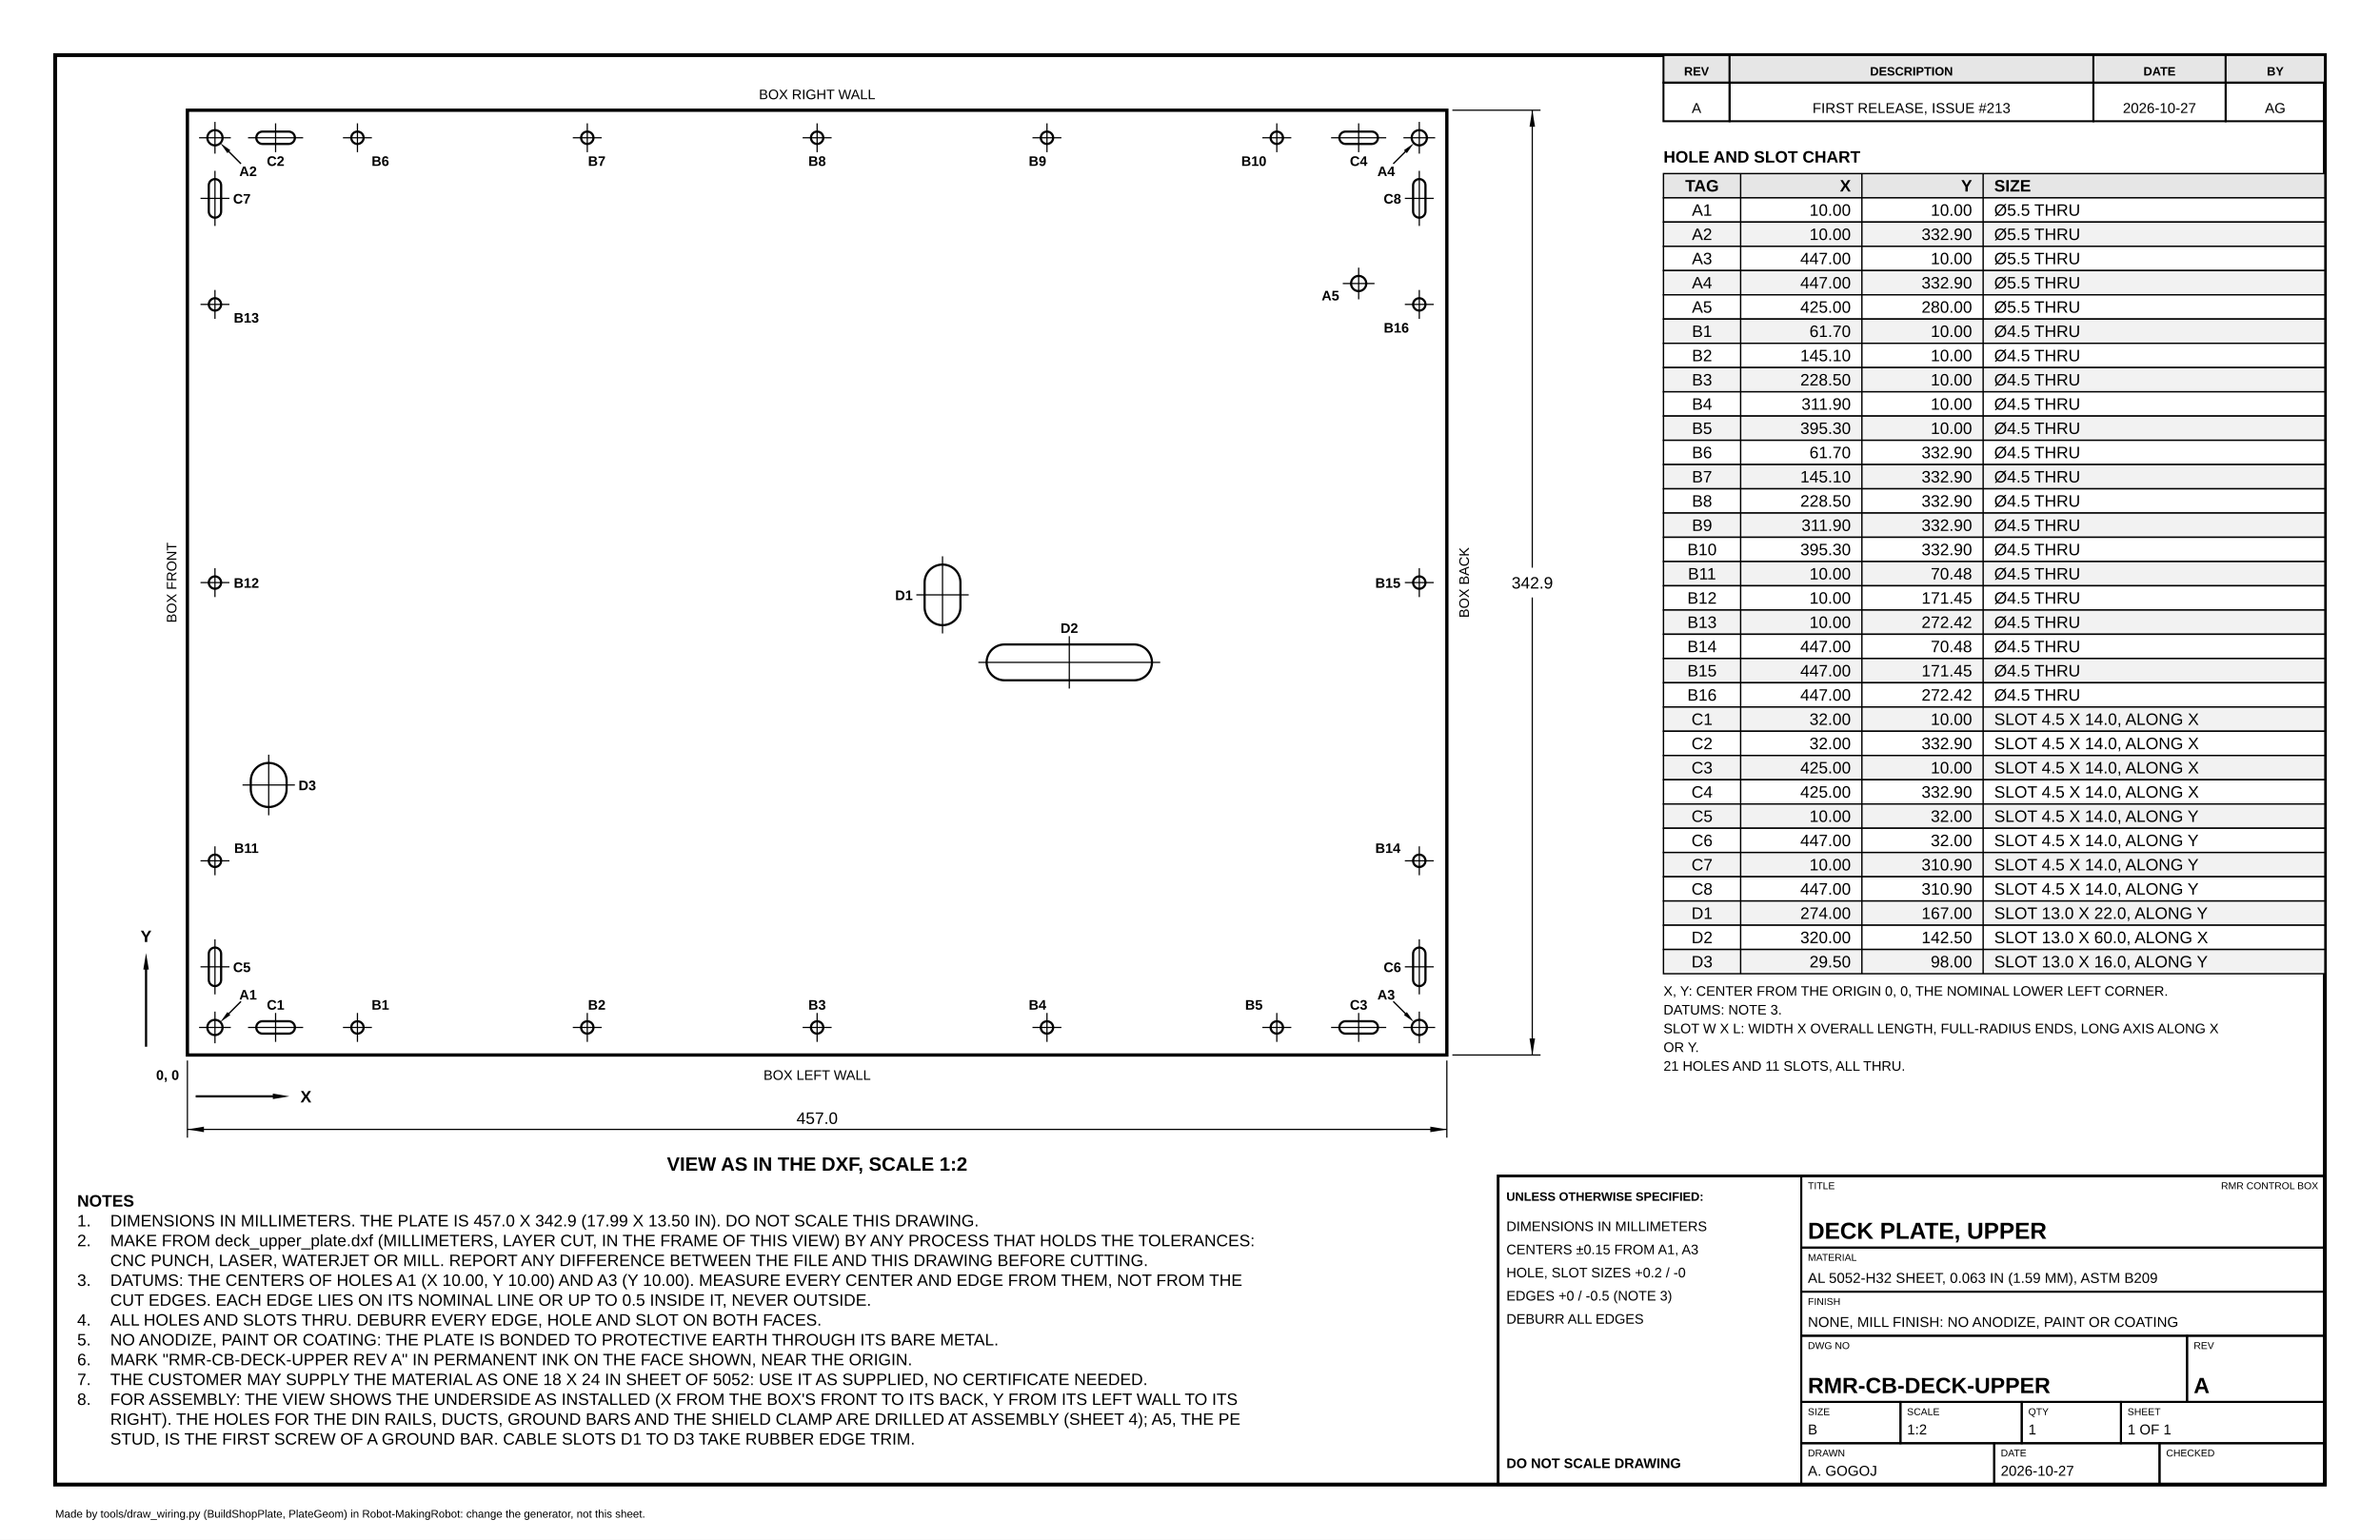
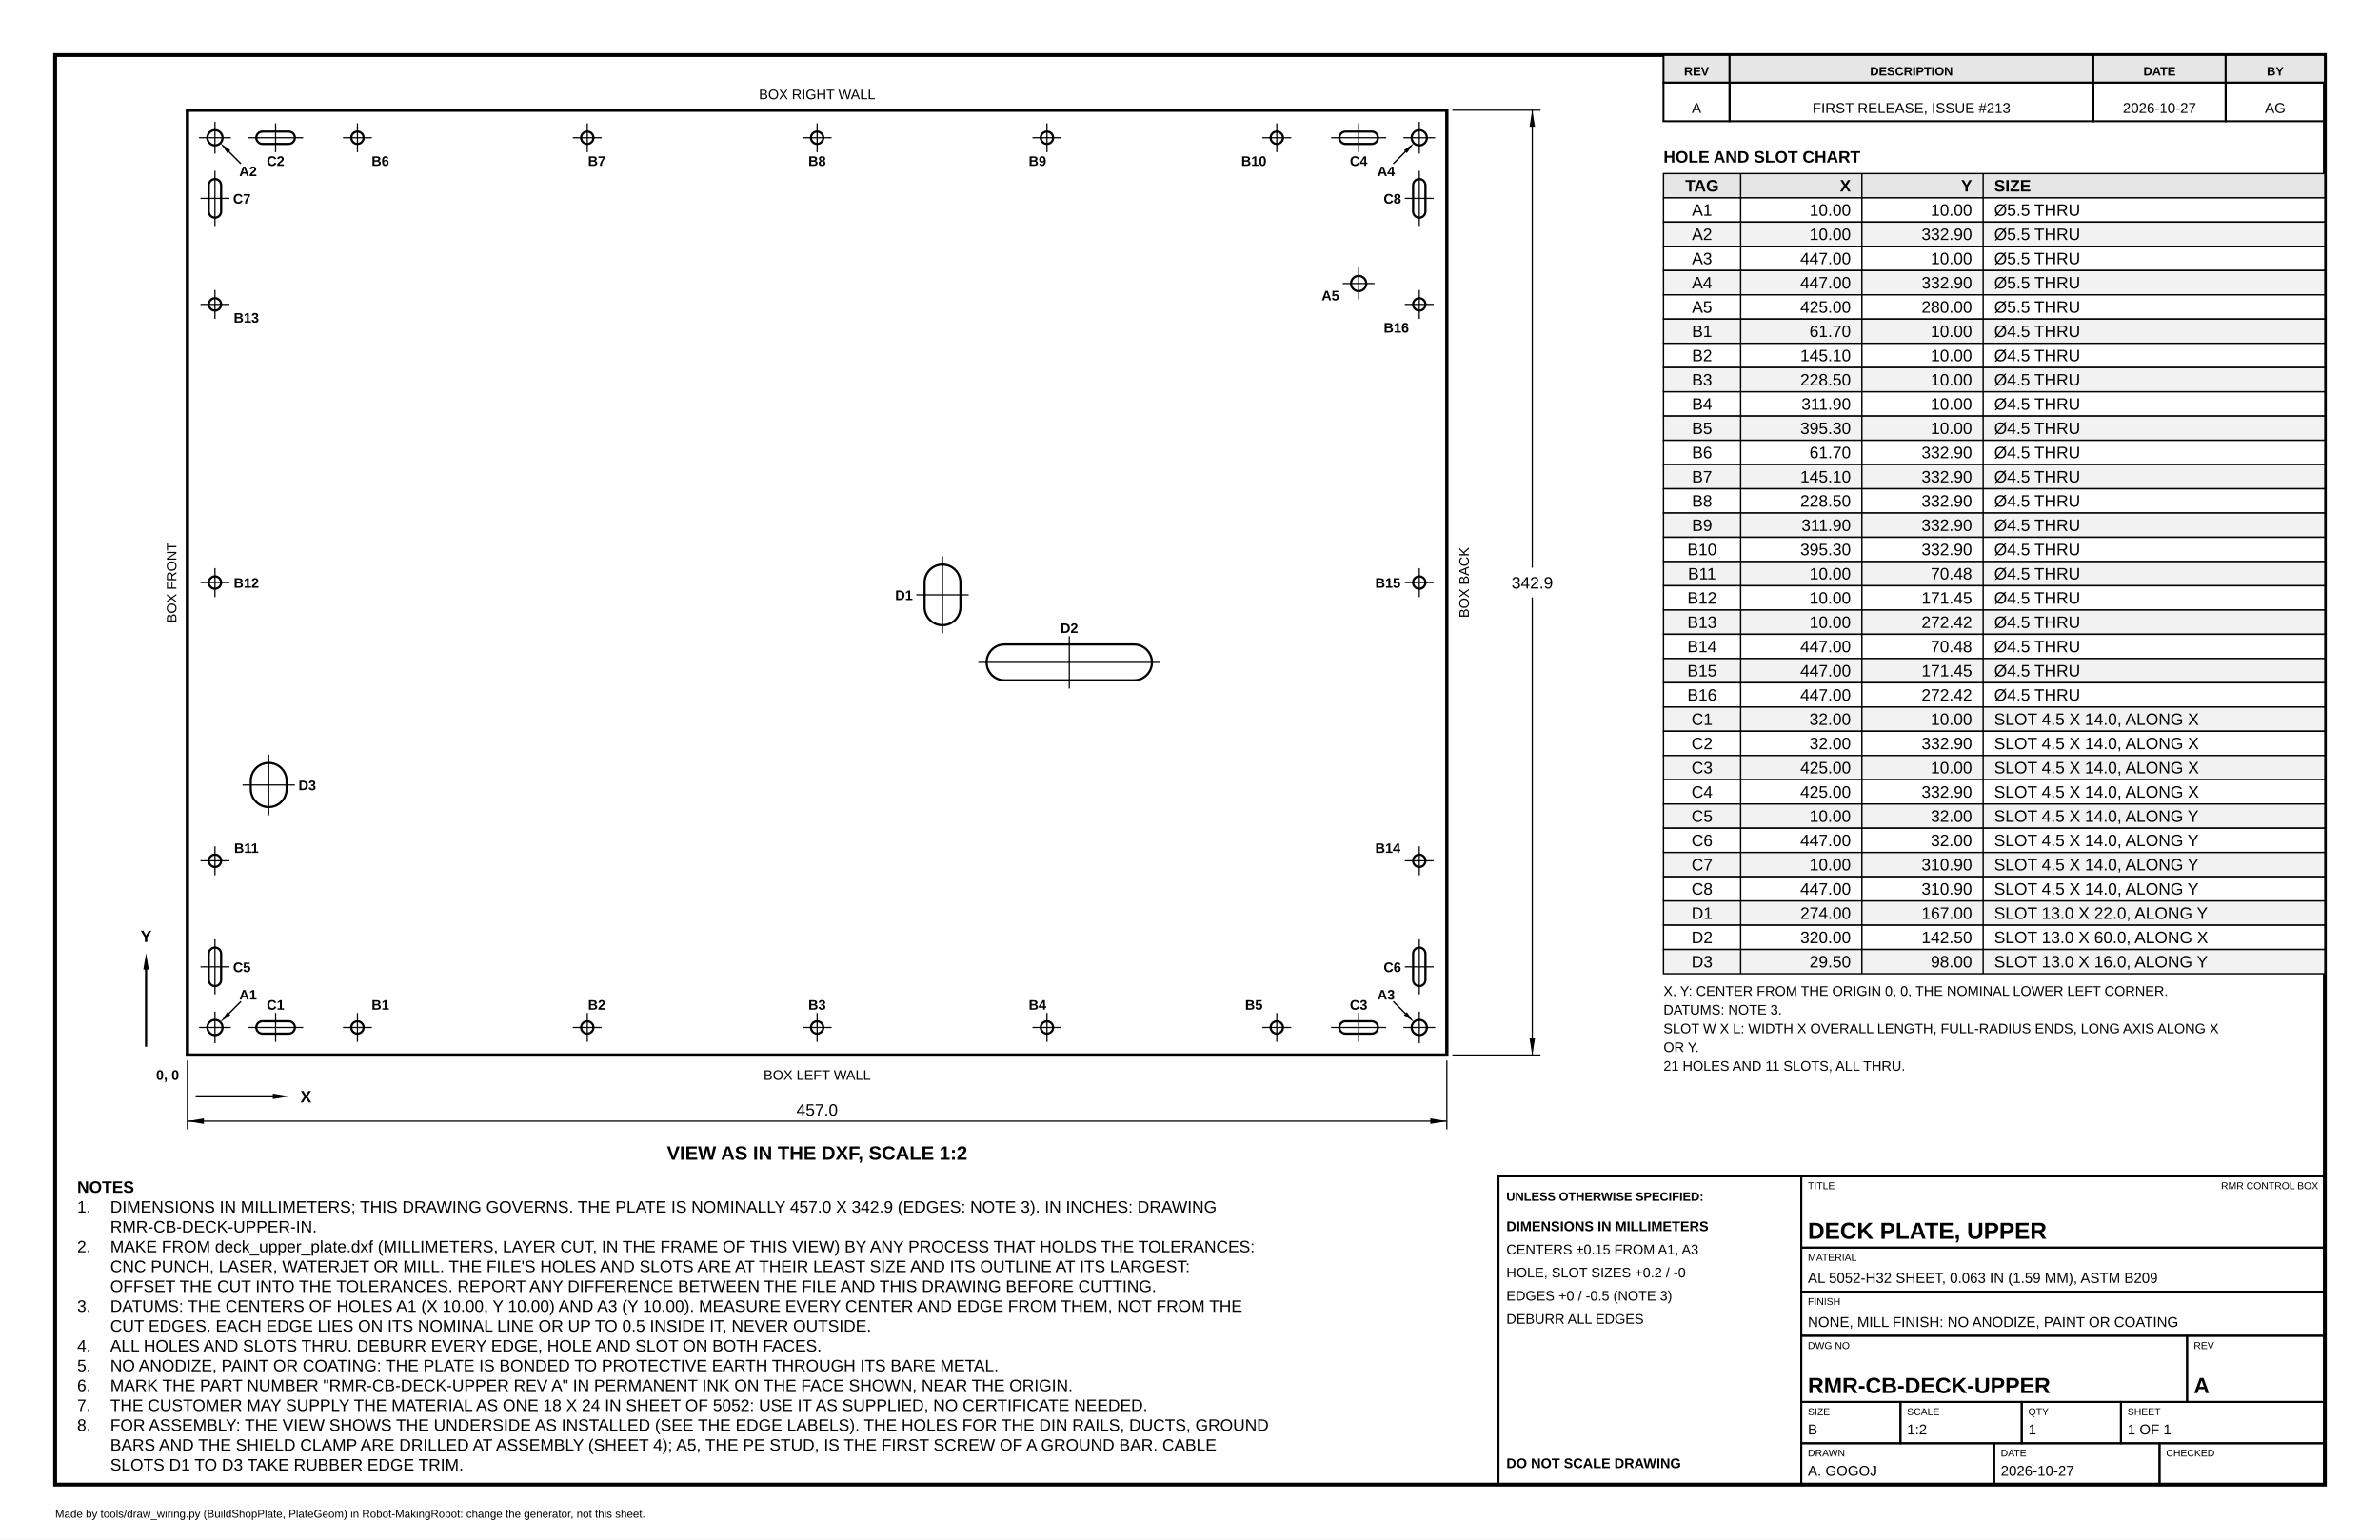
<svg xmlns="http://www.w3.org/2000/svg" width="17in" height="11in" viewBox="0 0 431.8 279.4">
  <style>
text{font-family:Arial,Helvetica,sans-serif;fill:#000}
path,line{fill:none;stroke-linecap:butt;stroke-linejoin:miter}
.ac{stroke:#CC3311;stroke-width:.6}
.va{stroke:#0077BB;stroke-width:.5}
.ve{stroke:#EE3377;stroke-width:.5}
.zp{stroke:#000;stroke-width:.55}
.zs{stroke:#33BBEE;stroke-width:.5}
.pe{stroke:#009988;stroke-width:.45;stroke-dasharray:2.4 .7 .5 .7}
.lv{stroke:#EE7733;stroke-width:.42}
.sg{stroke:#000;stroke-width:.22}
.zl{stroke:#000;stroke-width:.3}
.cb{stroke:#000;stroke-width:.85}
.sgc{stroke:#000;stroke-width:.5}
.mo{stroke:#000;stroke-width:.3}
.un{stroke-dasharray:1.1 .8}
.mech{stroke:#000;stroke-width:.2;stroke-dasharray:.8 .6}
.sym{stroke:#000;stroke-width:.32;fill:none}
.symf{stroke:#000;stroke-width:.32;fill:#fff}
.bx{fill:#fff;stroke:#000;stroke-width:.3}
.bxl{fill:#fff;stroke:#000;stroke-width:.22}
.frame{fill:none;stroke:#000;stroke-width:.4}
.zone{fill:none;stroke:#888;stroke-width:.2;stroke-dasharray:1.5 1}
.rail{fill:#d9d9d9;stroke:#666;stroke-width:.2}
.duct{fill:#f3f3f3;stroke:#999;stroke-width:.2}
.dot{stroke:none}
</style>
  <rect x="0" y="0" width="431.8" height="279.4" fill="#fff" />
  <rect x="10" y="10" width="411.8" height="259.4" fill="none" stroke="#000" stroke-width=".7" />
  <path d="M34 191.45 L262.5 191.45 L262.5 20 L34 20 Z" style="fill:#fff" stroke="#000" stroke-width="0.6" />
  <circle cx="39" cy="186.45" r="1.38" fill="#fff" stroke="#000" stroke-width="0.4" />
  <circle cx="39" cy="25" r="1.38" fill="#fff" stroke="#000" stroke-width="0.4" />
  <circle cx="257.5" cy="186.45" r="1.38" fill="#fff" stroke="#000" stroke-width="0.4" />
  <circle cx="257.5" cy="25" r="1.38" fill="#fff" stroke="#000" stroke-width="0.4" />
  <circle cx="64.85" cy="186.45" r="1.12" fill="#fff" stroke="#000" stroke-width="0.4" />
  <circle cx="106.55" cy="186.45" r="1.12" fill="#fff" stroke="#000" stroke-width="0.4" />
  <circle cx="148.25" cy="186.45" r="1.12" fill="#fff" stroke="#000" stroke-width="0.4" />
  <circle cx="189.95" cy="186.45" r="1.12" fill="#fff" stroke="#000" stroke-width="0.4" />
  <circle cx="231.65" cy="186.45" r="1.12" fill="#fff" stroke="#000" stroke-width="0.4" />
  <circle cx="64.85" cy="25" r="1.12" fill="#fff" stroke="#000" stroke-width="0.4" />
  <circle cx="106.55" cy="25" r="1.12" fill="#fff" stroke="#000" stroke-width="0.4" />
  <circle cx="148.25" cy="25" r="1.12" fill="#fff" stroke="#000" stroke-width="0.4" />
  <circle cx="189.95" cy="25" r="1.12" fill="#fff" stroke="#000" stroke-width="0.4" />
  <circle cx="231.65" cy="25" r="1.12" fill="#fff" stroke="#000" stroke-width="0.4" />
  <circle cx="39" cy="156.21" r="1.12" fill="#fff" stroke="#000" stroke-width="0.4" />
  <circle cx="39" cy="105.72" r="1.12" fill="#fff" stroke="#000" stroke-width="0.4" />
  <circle cx="39" cy="55.24" r="1.12" fill="#fff" stroke="#000" stroke-width="0.4" />
  <circle cx="257.5" cy="156.21" r="1.12" fill="#fff" stroke="#000" stroke-width="0.4" />
  <circle cx="257.5" cy="105.72" r="1.12" fill="#fff" stroke="#000" stroke-width="0.4" />
  <circle cx="257.5" cy="55.24" r="1.12" fill="#fff" stroke="#000" stroke-width="0.4" />
  <circle cx="246.5" cy="51.45" r="1.38" fill="#fff" stroke="#000" stroke-width="0.4" />
  <path d="M174.25 110.2 L174.25 105.7 A3.25 3.25 0 0 0 167.75 105.7 L167.75 110.2 A3.25 3.25 0 0 0 174.25 110.2 Z" style="fill:#fff" stroke="#000" stroke-width="0.4" />
  <path d="M182.25 123.45 L205.75 123.45 A3.25 3.25 0 0 0 205.75 116.95 L182.25 116.95 A3.25 3.25 0 0 0 182.25 123.45 Z" style="fill:#fff" stroke="#000" stroke-width="0.4" />
  <path d="M52 143.2 L52 141.7 A3.25 3.25 0 0 0 45.5 141.7 L45.5 143.2 A3.25 3.25 0 0 0 52 143.2 Z" style="fill:#fff" stroke="#000" stroke-width="0.4" />
  <path d="M47.62 187.57 L52.38 187.57 A1.12 1.12 0 0 0 52.38 185.32 L47.62 185.32 A1.12 1.12 0 0 0 47.62 187.57 Z" style="fill:#fff" stroke="#000" stroke-width="0.4" />
  <path d="M47.62 26.12 L52.38 26.12 A1.12 1.12 0 0 0 52.38 23.88 L47.62 23.88 A1.12 1.12 0 0 0 47.62 26.12 Z" style="fill:#fff" stroke="#000" stroke-width="0.4" />
  <path d="M244.12 187.57 L248.88 187.57 A1.12 1.12 0 0 0 248.88 185.32 L244.12 185.32 A1.12 1.12 0 0 0 244.12 187.57 Z" style="fill:#fff" stroke="#000" stroke-width="0.4" />
  <path d="M244.12 26.12 L248.88 26.12 A1.12 1.12 0 0 0 248.88 23.88 L244.12 23.88 A1.12 1.12 0 0 0 244.12 26.12 Z" style="fill:#fff" stroke="#000" stroke-width="0.4" />
  <path d="M40.12 177.82 L40.12 173.07 A1.12 1.12 0 0 0 37.88 173.07 L37.88 177.82 A1.12 1.12 0 0 0 40.12 177.82 Z" style="fill:#fff" stroke="#000" stroke-width="0.4" />
  <path d="M258.62 177.82 L258.62 173.07 A1.12 1.12 0 0 0 256.38 173.07 L256.38 177.82 A1.12 1.12 0 0 0 258.62 177.82 Z" style="fill:#fff" stroke="#000" stroke-width="0.4" />
  <path d="M40.12 38.38 L40.12 33.62 A1.12 1.12 0 0 0 37.88 33.62 L37.88 38.38 A1.12 1.12 0 0 0 40.12 38.38 Z" style="fill:#fff" stroke="#000" stroke-width="0.4" />
  <path d="M258.62 38.38 L258.62 33.62 A1.12 1.12 0 0 0 256.38 33.62 L256.38 38.38 A1.12 1.12 0 0 0 258.62 38.38 Z" style="fill:#fff" stroke="#000" stroke-width="0.4" />
  <path class="sg" d="M36.12 186.45 L41.88 186.45" />
  <path class="sg" d="M39 183.57 L39 189.32" />
  <path class="sg" d="M36.12 25 L41.88 25" />
  <path class="sg" d="M39 22.12 L39 27.88" />
  <path class="sg" d="M254.62 186.45 L260.38 186.45" />
  <path class="sg" d="M257.5 183.57 L257.5 189.32" />
  <path class="sg" d="M254.62 25 L260.38 25" />
  <path class="sg" d="M257.5 22.12 L257.5 27.88" />
  <path class="sg" d="M243.62 51.45 L249.38 51.45" />
  <path class="sg" d="M246.5 48.57 L246.5 54.32" />
  <path class="sg" d="M62.22 186.45 L67.47 186.45" />
  <path class="sg" d="M64.85 183.82 L64.85 189.07" />
  <path class="sg" d="M103.92 186.45 L109.17 186.45" />
  <path class="sg" d="M106.55 183.82 L106.55 189.07" />
  <path class="sg" d="M145.62 186.45 L150.88 186.45" />
  <path class="sg" d="M148.25 183.82 L148.25 189.07" />
  <path class="sg" d="M187.32 186.45 L192.57 186.45" />
  <path class="sg" d="M189.95 183.82 L189.95 189.07" />
  <path class="sg" d="M229.03 186.45 L234.28 186.45" />
  <path class="sg" d="M231.65 183.82 L231.65 189.07" />
  <path class="sg" d="M62.22 25 L67.47 25" />
  <path class="sg" d="M64.85 22.38 L64.85 27.62" />
  <path class="sg" d="M103.92 25 L109.17 25" />
  <path class="sg" d="M106.55 22.38 L106.55 27.62" />
  <path class="sg" d="M145.62 25 L150.88 25" />
  <path class="sg" d="M148.25 22.38 L148.25 27.62" />
  <path class="sg" d="M187.32 25 L192.57 25" />
  <path class="sg" d="M189.95 22.38 L189.95 27.62" />
  <path class="sg" d="M229.03 25 L234.28 25" />
  <path class="sg" d="M231.65 22.38 L231.65 27.62" />
  <path class="sg" d="M36.38 156.21 L41.62 156.21" />
  <path class="sg" d="M39 153.58 L39 158.83" />
  <path class="sg" d="M36.38 105.72 L41.62 105.72" />
  <path class="sg" d="M39 103.1 L39 108.35" />
  <path class="sg" d="M36.38 55.24 L41.62 55.24" />
  <path class="sg" d="M39 52.62 L39 57.87" />
  <path class="sg" d="M254.88 156.21 L260.12 156.21" />
  <path class="sg" d="M257.5 153.58 L257.5 158.83" />
  <path class="sg" d="M254.88 105.72 L260.12 105.72" />
  <path class="sg" d="M257.5 103.1 L257.5 108.35" />
  <path class="sg" d="M254.88 55.24 L260.12 55.24" />
  <path class="sg" d="M257.5 52.62 L257.5 57.87" />
  <path class="sg" d="M45 186.45 L55 186.45" />
  <path class="sg" d="M50 183.82 L50 189.07" />
  <path class="sg" d="M45 25 L55 25" />
  <path class="sg" d="M50 22.38 L50 27.62" />
  <path class="sg" d="M241.5 186.45 L251.5 186.45" />
  <path class="sg" d="M246.5 183.82 L246.5 189.07" />
  <path class="sg" d="M241.5 25 L251.5 25" />
  <path class="sg" d="M246.5 22.38 L246.5 27.62" />
  <path class="sg" d="M36.38 175.45 L41.62 175.45" />
  <path class="sg" d="M39 170.45 L39 180.45" />
  <path class="sg" d="M254.88 175.45 L260.12 175.45" />
  <path class="sg" d="M257.5 170.45 L257.5 180.45" />
  <path class="sg" d="M36.38 36 L41.62 36" />
  <path class="sg" d="M39 31 L39 41" />
  <path class="sg" d="M254.88 36 L260.12 36" />
  <path class="sg" d="M257.5 31 L257.5 41" />
  <path class="sg" d="M166.25 107.95 L175.75 107.95" />
  <path class="sg" d="M171 100.95 L171 114.95" />
  <path class="sg" d="M177.5 120.2 L210.5 120.2" />
  <path class="sg" d="M194 115.45 L194 124.95" />
  <path class="sg" d="M44 142.45 L53.5 142.45" />
  <path class="sg" d="M48.75 136.95 L48.75 147.95" />
  <path d="M43.72 181.73 L41.39 184.06" stroke="#000" stroke-width=".25" />
  <path d="M39.97 185.48 L41.26 183.66 L41.79 184.19 Z" style="fill:#000" stroke="none" />
  <path d="M43.72 29.72 L41.39 27.39" stroke="#000" stroke-width=".25" />
  <path d="M39.97 25.97 L41.79 27.26 L41.26 27.79 Z" style="fill:#000" stroke="none" />
  <path d="M252.78 181.73 L255.11 184.06" stroke="#000" stroke-width=".25" />
  <path d="M256.53 185.48 L254.71 184.19 L255.24 183.66 Z" style="fill:#000" stroke="none" />
  <path d="M252.78 29.72 L255.11 27.39" stroke="#000" stroke-width=".25" />
  <path d="M256.53 25.97 L255.24 27.79 L254.71 27.26 Z" style="fill:#000" stroke="none" />
  <path d="M35.5 198.95 H50 M26.5 189.95 V175.45" stroke="#000" stroke-width=".4" />
  <path d="M52.5 198.95 L49.5 199.45 L49.5 198.45 Z" style="fill:#000" stroke="none" />
  <path d="M26.5 172.95 L27 175.95 L26 175.95 Z" style="fill:#000" stroke="none" />
-   <path class="sg" d="M34 192.45 L34 206.45" />
-   <path class="sg" d="M262.5 192.45 L262.5 206.45" />
-   <path class="sg" d="M34 204.95 L262.5 204.95" />
-   <path d="M34 204.95 L37 204.45 L37 205.45 Z" style="fill:#000" stroke="none" />
-   <path d="M262.5 204.95 L259.5 205.45 L259.5 204.45 Z" style="fill:#000" stroke="none" />
+   <path class="sg" d="M34 192.45 L34 204.95" />
+   <path class="sg" d="M262.5 192.45 L262.5 204.95" />
+   <path class="sg" d="M34 203.45 L262.5 203.45" />
+   <path d="M34 203.45 L37 202.95 L37 203.95 Z" style="fill:#000" stroke="none" />
+   <path d="M262.5 203.45 L259.5 203.95 L259.5 202.95 Z" style="fill:#000" stroke="none" />
  <path class="sg" d="M263.5 20 L279.5 20" />
  <path class="sg" d="M263.5 191.45 L279.5 191.45" />
  <path class="sg" d="M278 20 L278 103.02" />
  <path class="sg" d="M278 108.42 L278 191.45" />
  <path d="M278 20 L278.5 23 L277.5 23 Z" style="fill:#000" stroke="none" />
  <path d="M278 191.45 L277.5 188.45 L278.5 188.45 Z" style="fill:#000" stroke="none" />
  <rect x="301.8" y="10" width="12" height="5" fill="#E6E6E6" stroke="#000" stroke-width=".35" />
  <rect x="301.8" y="15" width="12" height="7" fill="none" stroke="#000" stroke-width=".35" />
  <rect x="313.8" y="10" width="66" height="5" fill="#E6E6E6" stroke="#000" stroke-width=".35" />
  <rect x="313.8" y="15" width="66" height="7" fill="none" stroke="#000" stroke-width=".35" />
  <rect x="379.8" y="10" width="24" height="5" fill="#E6E6E6" stroke="#000" stroke-width=".35" />
  <rect x="379.8" y="15" width="24" height="7" fill="none" stroke="#000" stroke-width=".35" />
  <rect x="403.8" y="10" width="18" height="5" fill="#E6E6E6" stroke="#000" stroke-width=".35" />
  <rect x="403.8" y="15" width="18" height="7" fill="none" stroke="#000" stroke-width=".35" />
  <rect x="301.8" y="31.5" width="120" height="4.4" fill="#E6E6E6" stroke="#000" stroke-width=".25" />
  <rect x="301.8" y="35.9" width="120" height="4.4" fill="#fff" stroke="#000" stroke-width=".25" />
  <rect x="301.8" y="40.3" width="120" height="4.4" fill="#F2F2F2" stroke="#000" stroke-width=".25" />
  <rect x="301.8" y="44.7" width="120" height="4.4" fill="#fff" stroke="#000" stroke-width=".25" />
  <rect x="301.8" y="49.1" width="120" height="4.4" fill="#F2F2F2" stroke="#000" stroke-width=".25" />
  <rect x="301.8" y="53.5" width="120" height="4.4" fill="#fff" stroke="#000" stroke-width=".25" />
  <rect x="301.8" y="57.9" width="120" height="4.4" fill="#F2F2F2" stroke="#000" stroke-width=".25" />
  <rect x="301.8" y="62.3" width="120" height="4.4" fill="#fff" stroke="#000" stroke-width=".25" />
  <rect x="301.8" y="66.7" width="120" height="4.4" fill="#F2F2F2" stroke="#000" stroke-width=".25" />
  <rect x="301.8" y="71.1" width="120" height="4.4" fill="#fff" stroke="#000" stroke-width=".25" />
  <rect x="301.8" y="75.5" width="120" height="4.4" fill="#F2F2F2" stroke="#000" stroke-width=".25" />
  <rect x="301.8" y="79.9" width="120" height="4.4" fill="#fff" stroke="#000" stroke-width=".25" />
  <rect x="301.8" y="84.3" width="120" height="4.4" fill="#F2F2F2" stroke="#000" stroke-width=".25" />
  <rect x="301.8" y="88.7" width="120" height="4.4" fill="#fff" stroke="#000" stroke-width=".25" />
  <rect x="301.8" y="93.1" width="120" height="4.4" fill="#F2F2F2" stroke="#000" stroke-width=".25" />
  <rect x="301.8" y="97.5" width="120" height="4.4" fill="#fff" stroke="#000" stroke-width=".25" />
  <rect x="301.8" y="101.9" width="120" height="4.4" fill="#F2F2F2" stroke="#000" stroke-width=".25" />
  <rect x="301.8" y="106.3" width="120" height="4.4" fill="#fff" stroke="#000" stroke-width=".25" />
  <rect x="301.8" y="110.7" width="120" height="4.4" fill="#F2F2F2" stroke="#000" stroke-width=".25" />
  <rect x="301.8" y="115.1" width="120" height="4.4" fill="#fff" stroke="#000" stroke-width=".25" />
  <rect x="301.8" y="119.5" width="120" height="4.4" fill="#F2F2F2" stroke="#000" stroke-width=".25" />
  <rect x="301.8" y="123.9" width="120" height="4.4" fill="#fff" stroke="#000" stroke-width=".25" />
  <rect x="301.8" y="128.3" width="120" height="4.4" fill="#F2F2F2" stroke="#000" stroke-width=".25" />
  <rect x="301.8" y="132.7" width="120" height="4.4" fill="#fff" stroke="#000" stroke-width=".25" />
  <rect x="301.8" y="137.1" width="120" height="4.4" fill="#F2F2F2" stroke="#000" stroke-width=".25" />
  <rect x="301.8" y="141.5" width="120" height="4.4" fill="#fff" stroke="#000" stroke-width=".25" />
  <rect x="301.8" y="145.9" width="120" height="4.4" fill="#F2F2F2" stroke="#000" stroke-width=".25" />
  <rect x="301.8" y="150.3" width="120" height="4.4" fill="#fff" stroke="#000" stroke-width=".25" />
  <rect x="301.8" y="154.7" width="120" height="4.4" fill="#F2F2F2" stroke="#000" stroke-width=".25" />
  <rect x="301.8" y="159.1" width="120" height="4.4" fill="#fff" stroke="#000" stroke-width=".25" />
  <rect x="301.8" y="163.5" width="120" height="4.4" fill="#F2F2F2" stroke="#000" stroke-width=".25" />
  <rect x="301.8" y="167.9" width="120" height="4.4" fill="#fff" stroke="#000" stroke-width=".25" />
  <rect x="301.8" y="172.3" width="120" height="4.4" fill="#F2F2F2" stroke="#000" stroke-width=".25" />
  <path d="M315.8 31.5 V176.7" stroke="#000" stroke-width=".25" />
  <path d="M337.8 31.5 V176.7" stroke="#000" stroke-width=".25" />
  <path d="M359.8 31.5 V176.7" stroke="#000" stroke-width=".25" />
  <rect x="271.8" y="213.4" width="150" height="56" fill="none" stroke="#000" stroke-width=".5" />
  <path d="M326.8 213.4 V269.4" stroke="#000" stroke-width=".35" />
  <rect x="326.8" y="213.4" width="95" height="13" fill="none" stroke="#000" stroke-width=".35" />
  <rect x="326.8" y="226.4" width="95" height="8" fill="none" stroke="#000" stroke-width=".35" />
  <rect x="326.8" y="234.4" width="95" height="8" fill="none" stroke="#000" stroke-width=".35" />
  <rect x="326.8" y="242.4" width="70" height="12" fill="none" stroke="#000" stroke-width=".35" />
  <rect x="396.8" y="242.4" width="25" height="12" fill="none" stroke="#000" stroke-width=".35" />
  <rect x="326.8" y="254.4" width="18" height="7.5" fill="none" stroke="#000" stroke-width=".35" />
  <rect x="344.8" y="254.4" width="22" height="7.5" fill="none" stroke="#000" stroke-width=".35" />
  <rect x="366.8" y="254.4" width="18" height="7.5" fill="none" stroke="#000" stroke-width=".35" />
  <rect x="384.8" y="254.4" width="37" height="7.5" fill="none" stroke="#000" stroke-width=".35" />
  <rect x="326.8" y="261.9" width="35" height="7.5" fill="none" stroke="#000" stroke-width=".35" />
  <rect x="361.8" y="261.9" width="30" height="7.5" fill="none" stroke="#000" stroke-width=".35" />
  <rect x="391.8" y="261.9" width="30" height="7.5" fill="none" stroke="#000" stroke-width=".35" />
  <text x="45.01" y="181.38" font-size="2.5" text-anchor="middle" font-weight="bold">A1</text>
  <text x="45.01" y="31.95" font-size="2.5" text-anchor="middle" font-weight="bold">A2</text>
  <text x="251.49" y="181.38" font-size="2.5" text-anchor="middle" font-weight="bold">A3</text>
  <text x="251.49" y="31.95" font-size="2.5" text-anchor="middle" font-weight="bold">A4</text>
  <text x="241.38" y="54.51" font-size="2.5" text-anchor="middle" font-weight="bold">A5</text>
  <text x="69.01" y="183.22" font-size="2.5" text-anchor="middle" font-weight="bold">B1</text>
  <text x="108.27" y="183.22" font-size="2.5" text-anchor="middle" font-weight="bold">B2</text>
  <text x="148.25" y="183.22" font-size="2.5" text-anchor="middle" font-weight="bold">B3</text>
  <text x="188.23" y="183.22" font-size="2.5" text-anchor="middle" font-weight="bold">B4</text>
  <text x="227.49" y="183.22" font-size="2.5" text-anchor="middle" font-weight="bold">B5</text>
  <text x="69.01" y="30.1" font-size="2.5" text-anchor="middle" font-weight="bold">B6</text>
  <text x="108.27" y="30.1" font-size="2.5" text-anchor="middle" font-weight="bold">B7</text>
  <text x="148.25" y="30.1" font-size="2.5" text-anchor="middle" font-weight="bold">B8</text>
  <text x="188.23" y="30.1" font-size="2.5" text-anchor="middle" font-weight="bold">B9</text>
  <text x="227.49" y="30.1" font-size="2.5" text-anchor="middle" font-weight="bold">B10</text>
  <text x="44.7" y="154.78" font-size="2.5" text-anchor="middle" font-weight="bold">B11</text>
  <text x="44.7" y="106.66" font-size="2.5" text-anchor="middle" font-weight="bold">B12</text>
  <text x="44.7" y="58.54" font-size="2.5" text-anchor="middle" font-weight="bold">B13</text>
  <text x="251.8" y="154.78" font-size="2.5" text-anchor="middle" font-weight="bold">B14</text>
  <text x="251.8" y="106.66" font-size="2.5" text-anchor="middle" font-weight="bold">B15</text>
  <text x="253.34" y="60.34" font-size="2.5" text-anchor="middle" font-weight="bold">B16</text>
  <text x="50" y="183.22" font-size="2.5" text-anchor="middle" font-weight="bold">C1</text>
  <text x="50" y="30.1" font-size="2.5" text-anchor="middle" font-weight="bold">C2</text>
  <text x="246.5" y="183.22" font-size="2.5" text-anchor="middle" font-weight="bold">C3</text>
  <text x="246.5" y="30.1" font-size="2.5" text-anchor="middle" font-weight="bold">C4</text>
  <text x="43.88" y="176.39" font-size="2.5" text-anchor="middle" font-weight="bold">C5</text>
  <text x="252.62" y="176.39" font-size="2.5" text-anchor="middle" font-weight="bold">C6</text>
  <text x="43.88" y="36.94" font-size="2.5" text-anchor="middle" font-weight="bold">C7</text>
  <text x="252.62" y="36.94" font-size="2.5" text-anchor="middle" font-weight="bold">C8</text>
  <text x="164" y="108.89" font-size="2.5" text-anchor="middle" font-weight="bold">D1</text>
  <text x="194" y="114.85" font-size="2.5" text-anchor="middle" font-weight="bold">D2</text>
  <text x="55.75" y="143.39" font-size="2.5" text-anchor="middle" font-weight="bold">D3</text>
  <text x="148.25" y="18" font-size="2.5" text-anchor="middle">BOX RIGHT WALL</text>
  <text x="148.25" y="195.95" font-size="2.5" text-anchor="middle">BOX LEFT WALL</text>
  <text x="32" y="105.72" font-size="2.5" text-anchor="middle" transform="rotate(-90 32 105.72)">BOX FRONT</text>
  <text x="266.5" y="105.72" font-size="2.5" text-anchor="middle" transform="rotate(-90 266.5 105.72)">BOX BACK</text>
  <text x="54.5" y="200.05" font-size="3" font-weight="bold">X</text>
  <text x="26.5" y="170.95" font-size="3" text-anchor="middle" font-weight="bold">Y</text>
  <text x="32.5" y="195.95" font-size="2.5" text-anchor="end" font-weight="bold">0, 0</text>
-   <text x="148.25" y="203.95" font-size="3" text-anchor="middle">457.0</text>
+   <text x="148.25" y="202.45" font-size="3" text-anchor="middle">457.0</text>
  <text x="278" y="106.8" font-size="3" text-anchor="middle">342.9</text>
-   <text x="148.25" y="212.45" font-size="3.5" text-anchor="middle" font-weight="bold">VIEW AS IN THE DXF, SCALE 1:2</text>
-   <text x="14" y="218.95" font-size="3" font-weight="bold">NOTES</text>
-   <text x="14" y="222.55" font-size="3">1.</text>
-   <text x="20" y="222.55" font-size="3">DIMENSIONS IN MILLIMETERS. THE PLATE IS 457.0 X 342.9 (17.99 X 13.50 IN). DO NOT SCALE THIS DRAWING.</text>
-   <text x="14" y="226.15" font-size="3">2.</text>
-   <text x="20" y="226.15" font-size="3">MAKE FROM deck_upper_plate.dxf (MILLIMETERS, LAYER CUT, IN THE FRAME OF THIS VIEW) BY ANY PROCESS THAT HOLDS THE TOLERANCES:</text>
-   <text x="20" y="229.75" font-size="3">CNC PUNCH, LASER, WATERJET OR MILL. REPORT ANY DIFFERENCE BETWEEN THE FILE AND THIS DRAWING BEFORE CUTTING.</text>
-   <text x="14" y="233.35" font-size="3">3.</text>
-   <text x="20" y="233.35" font-size="3">DATUMS: THE CENTERS OF HOLES A1 (X 10.00, Y 10.00) AND A3 (Y 10.00). MEASURE EVERY CENTER AND EDGE FROM THEM, NOT FROM THE</text>
-   <text x="20" y="236.95" font-size="3">CUT EDGES. EACH EDGE LIES ON ITS NOMINAL LINE OR UP TO 0.5 INSIDE IT, NEVER OUTSIDE.</text>
-   <text x="14" y="240.55" font-size="3">4.</text>
-   <text x="20" y="240.55" font-size="3">ALL HOLES AND SLOTS THRU. DEBURR EVERY EDGE, HOLE AND SLOT ON BOTH FACES.</text>
-   <text x="14" y="244.15" font-size="3">5.</text>
-   <text x="20" y="244.15" font-size="3">NO ANODIZE, PAINT OR COATING: THE PLATE IS BONDED TO PROTECTIVE EARTH THROUGH ITS BARE METAL.</text>
-   <text x="14" y="247.75" font-size="3">6.</text>
-   <text x="20" y="247.75" font-size="3">MARK "RMR-CB-DECK-UPPER REV A" IN PERMANENT INK ON THE FACE SHOWN, NEAR THE ORIGIN.</text>
-   <text x="14" y="251.35" font-size="3">7.</text>
-   <text x="20" y="251.35" font-size="3">THE CUSTOMER MAY SUPPLY THE MATERIAL AS ONE 18 X 24 IN SHEET OF 5052: USE IT AS SUPPLIED, NO CERTIFICATE NEEDED.</text>
-   <text x="14" y="254.95" font-size="3">8.</text>
-   <text x="20" y="254.95" font-size="3">FOR ASSEMBLY: THE VIEW SHOWS THE UNDERSIDE AS INSTALLED (X FROM THE BOX'S FRONT TO ITS BACK, Y FROM ITS LEFT WALL TO ITS</text>
-   <text x="20" y="258.55" font-size="3">RIGHT). THE HOLES FOR THE DIN RAILS, DUCTS, GROUND BARS AND THE SHIELD CLAMP ARE DRILLED AT ASSEMBLY (SHEET 4); A5, THE PE</text>
-   <text x="20" y="262.15" font-size="3">STUD, IS THE FIRST SCREW OF A GROUND BAR. CABLE SLOTS D1 TO D3 TAKE RUBBER EDGE TRIM.</text>
+   <text x="148.25" y="210.45" font-size="3.5" text-anchor="middle" font-weight="bold">VIEW AS IN THE DXF, SCALE 1:2</text>
+   <text x="14" y="216.45" font-size="3" font-weight="bold">NOTES</text>
+   <text x="14" y="220.05" font-size="3">1.</text>
+   <text x="20" y="220.05" font-size="3">DIMENSIONS IN MILLIMETERS; THIS DRAWING GOVERNS. THE PLATE IS NOMINALLY 457.0 X 342.9 (EDGES: NOTE 3). IN INCHES: DRAWING</text>
+   <text x="20" y="223.65" font-size="3">RMR-CB-DECK-UPPER-IN.</text>
+   <text x="14" y="227.25" font-size="3">2.</text>
+   <text x="20" y="227.25" font-size="3">MAKE FROM deck_upper_plate.dxf (MILLIMETERS, LAYER CUT, IN THE FRAME OF THIS VIEW) BY ANY PROCESS THAT HOLDS THE TOLERANCES:</text>
+   <text x="20" y="230.85" font-size="3">CNC PUNCH, LASER, WATERJET OR MILL. THE FILE'S HOLES AND SLOTS ARE AT THEIR LEAST SIZE AND ITS OUTLINE AT ITS LARGEST:</text>
+   <text x="20" y="234.45" font-size="3">OFFSET THE CUT INTO THE TOLERANCES. REPORT ANY DIFFERENCE BETWEEN THE FILE AND THIS DRAWING BEFORE CUTTING.</text>
+   <text x="14" y="238.05" font-size="3">3.</text>
+   <text x="20" y="238.05" font-size="3">DATUMS: THE CENTERS OF HOLES A1 (X 10.00, Y 10.00) AND A3 (Y 10.00). MEASURE EVERY CENTER AND EDGE FROM THEM, NOT FROM THE</text>
+   <text x="20" y="241.65" font-size="3">CUT EDGES. EACH EDGE LIES ON ITS NOMINAL LINE OR UP TO 0.5 INSIDE IT, NEVER OUTSIDE.</text>
+   <text x="14" y="245.25" font-size="3">4.</text>
+   <text x="20" y="245.25" font-size="3">ALL HOLES AND SLOTS THRU. DEBURR EVERY EDGE, HOLE AND SLOT ON BOTH FACES.</text>
+   <text x="14" y="248.85" font-size="3">5.</text>
+   <text x="20" y="248.85" font-size="3">NO ANODIZE, PAINT OR COATING: THE PLATE IS BONDED TO PROTECTIVE EARTH THROUGH ITS BARE METAL.</text>
+   <text x="14" y="252.45" font-size="3">6.</text>
+   <text x="20" y="252.45" font-size="3">MARK THE PART NUMBER "RMR-CB-DECK-UPPER REV A" IN PERMANENT INK ON THE FACE SHOWN, NEAR THE ORIGIN.</text>
+   <text x="14" y="256.05" font-size="3">7.</text>
+   <text x="20" y="256.05" font-size="3">THE CUSTOMER MAY SUPPLY THE MATERIAL AS ONE 18 X 24 IN SHEET OF 5052: USE IT AS SUPPLIED, NO CERTIFICATE NEEDED.</text>
+   <text x="14" y="259.65" font-size="3">8.</text>
+   <text x="20" y="259.65" font-size="3">FOR ASSEMBLY: THE VIEW SHOWS THE UNDERSIDE AS INSTALLED (SEE THE EDGE LABELS). THE HOLES FOR THE DIN RAILS, DUCTS, GROUND</text>
+   <text x="20" y="263.25" font-size="3">BARS AND THE SHIELD CLAMP ARE DRILLED AT ASSEMBLY (SHEET 4); A5, THE PE STUD, IS THE FIRST SCREW OF A GROUND BAR. CABLE</text>
+   <text x="20" y="266.85" font-size="3">SLOTS D1 TO D3 TAKE RUBBER EDGE TRIM.</text>
  <text x="307.8" y="13.7" font-size="2.2" text-anchor="middle" font-weight="bold">REV</text>
  <text x="307.8" y="20.5" font-size="2.6" text-anchor="middle">A</text>
  <text x="346.8" y="13.7" font-size="2.2" text-anchor="middle" font-weight="bold">DESCRIPTION</text>
  <text x="346.8" y="20.5" font-size="2.6" text-anchor="middle">FIRST RELEASE, ISSUE #213</text>
  <text x="391.8" y="13.7" font-size="2.2" text-anchor="middle" font-weight="bold">DATE</text>
  <text x="391.8" y="20.5" font-size="2.6" text-anchor="middle">2026-10-27</text>
  <text x="412.8" y="13.7" font-size="2.2" text-anchor="middle" font-weight="bold">BY</text>
  <text x="412.8" y="20.5" font-size="2.6" text-anchor="middle">AG</text>
  <text x="301.8" y="29.5" font-size="3" font-weight="bold">HOLE AND SLOT CHART</text>
  <text x="308.8" y="34.75" font-size="3" text-anchor="middle" font-weight="bold">TAG</text>
  <text x="335.8" y="34.75" font-size="3" text-anchor="end" font-weight="bold">X</text>
  <text x="357.8" y="34.75" font-size="3" text-anchor="end" font-weight="bold">Y</text>
  <text x="361.8" y="34.75" font-size="3" font-weight="bold">SIZE</text>
  <text x="308.8" y="39.15" font-size="3" text-anchor="middle">A1</text>
  <text x="335.8" y="39.15" font-size="3" text-anchor="end">10.00</text>
  <text x="357.8" y="39.15" font-size="3" text-anchor="end">10.00</text>
  <text x="361.8" y="39.15" font-size="3">Ø5.5 THRU</text>
  <text x="308.8" y="43.55" font-size="3" text-anchor="middle">A2</text>
  <text x="335.8" y="43.55" font-size="3" text-anchor="end">10.00</text>
  <text x="357.8" y="43.55" font-size="3" text-anchor="end">332.90</text>
  <text x="361.8" y="43.55" font-size="3">Ø5.5 THRU</text>
  <text x="308.8" y="47.95" font-size="3" text-anchor="middle">A3</text>
  <text x="335.8" y="47.95" font-size="3" text-anchor="end">447.00</text>
  <text x="357.8" y="47.95" font-size="3" text-anchor="end">10.00</text>
  <text x="361.8" y="47.95" font-size="3">Ø5.5 THRU</text>
  <text x="308.8" y="52.35" font-size="3" text-anchor="middle">A4</text>
  <text x="335.8" y="52.35" font-size="3" text-anchor="end">447.00</text>
  <text x="357.8" y="52.35" font-size="3" text-anchor="end">332.90</text>
  <text x="361.8" y="52.35" font-size="3">Ø5.5 THRU</text>
  <text x="308.8" y="56.75" font-size="3" text-anchor="middle">A5</text>
  <text x="335.8" y="56.75" font-size="3" text-anchor="end">425.00</text>
  <text x="357.8" y="56.75" font-size="3" text-anchor="end">280.00</text>
  <text x="361.8" y="56.75" font-size="3">Ø5.5 THRU</text>
  <text x="308.8" y="61.15" font-size="3" text-anchor="middle">B1</text>
  <text x="335.8" y="61.15" font-size="3" text-anchor="end">61.70</text>
  <text x="357.8" y="61.15" font-size="3" text-anchor="end">10.00</text>
  <text x="361.8" y="61.15" font-size="3">Ø4.5 THRU</text>
  <text x="308.8" y="65.55" font-size="3" text-anchor="middle">B2</text>
  <text x="335.8" y="65.55" font-size="3" text-anchor="end">145.10</text>
  <text x="357.8" y="65.55" font-size="3" text-anchor="end">10.00</text>
  <text x="361.8" y="65.55" font-size="3">Ø4.5 THRU</text>
  <text x="308.8" y="69.95" font-size="3" text-anchor="middle">B3</text>
  <text x="335.8" y="69.95" font-size="3" text-anchor="end">228.50</text>
  <text x="357.8" y="69.95" font-size="3" text-anchor="end">10.00</text>
  <text x="361.8" y="69.95" font-size="3">Ø4.5 THRU</text>
  <text x="308.8" y="74.35" font-size="3" text-anchor="middle">B4</text>
  <text x="335.8" y="74.35" font-size="3" text-anchor="end">311.90</text>
  <text x="357.8" y="74.35" font-size="3" text-anchor="end">10.00</text>
  <text x="361.8" y="74.35" font-size="3">Ø4.5 THRU</text>
  <text x="308.8" y="78.75" font-size="3" text-anchor="middle">B5</text>
  <text x="335.8" y="78.75" font-size="3" text-anchor="end">395.30</text>
  <text x="357.8" y="78.75" font-size="3" text-anchor="end">10.00</text>
  <text x="361.8" y="78.75" font-size="3">Ø4.5 THRU</text>
  <text x="308.8" y="83.15" font-size="3" text-anchor="middle">B6</text>
  <text x="335.8" y="83.15" font-size="3" text-anchor="end">61.70</text>
  <text x="357.8" y="83.15" font-size="3" text-anchor="end">332.90</text>
  <text x="361.8" y="83.15" font-size="3">Ø4.5 THRU</text>
  <text x="308.8" y="87.55" font-size="3" text-anchor="middle">B7</text>
  <text x="335.8" y="87.55" font-size="3" text-anchor="end">145.10</text>
  <text x="357.8" y="87.55" font-size="3" text-anchor="end">332.90</text>
  <text x="361.8" y="87.55" font-size="3">Ø4.5 THRU</text>
  <text x="308.8" y="91.95" font-size="3" text-anchor="middle">B8</text>
  <text x="335.8" y="91.95" font-size="3" text-anchor="end">228.50</text>
  <text x="357.8" y="91.95" font-size="3" text-anchor="end">332.90</text>
  <text x="361.8" y="91.95" font-size="3">Ø4.5 THRU</text>
  <text x="308.8" y="96.35" font-size="3" text-anchor="middle">B9</text>
  <text x="335.8" y="96.35" font-size="3" text-anchor="end">311.90</text>
  <text x="357.8" y="96.35" font-size="3" text-anchor="end">332.90</text>
  <text x="361.8" y="96.35" font-size="3">Ø4.5 THRU</text>
  <text x="308.8" y="100.75" font-size="3" text-anchor="middle">B10</text>
  <text x="335.8" y="100.75" font-size="3" text-anchor="end">395.30</text>
  <text x="357.8" y="100.75" font-size="3" text-anchor="end">332.90</text>
  <text x="361.8" y="100.75" font-size="3">Ø4.5 THRU</text>
  <text x="308.8" y="105.15" font-size="3" text-anchor="middle">B11</text>
  <text x="335.8" y="105.15" font-size="3" text-anchor="end">10.00</text>
  <text x="357.8" y="105.15" font-size="3" text-anchor="end">70.48</text>
  <text x="361.8" y="105.15" font-size="3">Ø4.5 THRU</text>
  <text x="308.8" y="109.55" font-size="3" text-anchor="middle">B12</text>
  <text x="335.8" y="109.55" font-size="3" text-anchor="end">10.00</text>
  <text x="357.8" y="109.55" font-size="3" text-anchor="end">171.45</text>
  <text x="361.8" y="109.55" font-size="3">Ø4.5 THRU</text>
  <text x="308.8" y="113.95" font-size="3" text-anchor="middle">B13</text>
  <text x="335.8" y="113.95" font-size="3" text-anchor="end">10.00</text>
  <text x="357.8" y="113.95" font-size="3" text-anchor="end">272.42</text>
  <text x="361.8" y="113.95" font-size="3">Ø4.5 THRU</text>
  <text x="308.8" y="118.35" font-size="3" text-anchor="middle">B14</text>
  <text x="335.8" y="118.35" font-size="3" text-anchor="end">447.00</text>
  <text x="357.8" y="118.35" font-size="3" text-anchor="end">70.48</text>
  <text x="361.8" y="118.35" font-size="3">Ø4.5 THRU</text>
  <text x="308.8" y="122.75" font-size="3" text-anchor="middle">B15</text>
  <text x="335.8" y="122.75" font-size="3" text-anchor="end">447.00</text>
  <text x="357.8" y="122.75" font-size="3" text-anchor="end">171.45</text>
  <text x="361.8" y="122.75" font-size="3">Ø4.5 THRU</text>
  <text x="308.8" y="127.15" font-size="3" text-anchor="middle">B16</text>
  <text x="335.8" y="127.15" font-size="3" text-anchor="end">447.00</text>
  <text x="357.8" y="127.15" font-size="3" text-anchor="end">272.42</text>
  <text x="361.8" y="127.15" font-size="3">Ø4.5 THRU</text>
  <text x="308.8" y="131.55" font-size="3" text-anchor="middle">C1</text>
  <text x="335.8" y="131.55" font-size="3" text-anchor="end">32.00</text>
  <text x="357.8" y="131.55" font-size="3" text-anchor="end">10.00</text>
  <text x="361.8" y="131.55" font-size="3">SLOT 4.5 X 14.0, ALONG X</text>
  <text x="308.8" y="135.95" font-size="3" text-anchor="middle">C2</text>
  <text x="335.8" y="135.95" font-size="3" text-anchor="end">32.00</text>
  <text x="357.8" y="135.95" font-size="3" text-anchor="end">332.90</text>
  <text x="361.8" y="135.95" font-size="3">SLOT 4.5 X 14.0, ALONG X</text>
  <text x="308.8" y="140.35" font-size="3" text-anchor="middle">C3</text>
  <text x="335.8" y="140.35" font-size="3" text-anchor="end">425.00</text>
  <text x="357.8" y="140.35" font-size="3" text-anchor="end">10.00</text>
  <text x="361.8" y="140.35" font-size="3">SLOT 4.5 X 14.0, ALONG X</text>
  <text x="308.8" y="144.75" font-size="3" text-anchor="middle">C4</text>
  <text x="335.8" y="144.75" font-size="3" text-anchor="end">425.00</text>
  <text x="357.8" y="144.75" font-size="3" text-anchor="end">332.90</text>
  <text x="361.8" y="144.75" font-size="3">SLOT 4.5 X 14.0, ALONG X</text>
  <text x="308.8" y="149.15" font-size="3" text-anchor="middle">C5</text>
  <text x="335.8" y="149.15" font-size="3" text-anchor="end">10.00</text>
  <text x="357.8" y="149.15" font-size="3" text-anchor="end">32.00</text>
  <text x="361.8" y="149.15" font-size="3">SLOT 4.5 X 14.0, ALONG Y</text>
  <text x="308.8" y="153.55" font-size="3" text-anchor="middle">C6</text>
  <text x="335.8" y="153.55" font-size="3" text-anchor="end">447.00</text>
  <text x="357.8" y="153.55" font-size="3" text-anchor="end">32.00</text>
  <text x="361.8" y="153.55" font-size="3">SLOT 4.5 X 14.0, ALONG Y</text>
  <text x="308.8" y="157.95" font-size="3" text-anchor="middle">C7</text>
  <text x="335.8" y="157.95" font-size="3" text-anchor="end">10.00</text>
  <text x="357.8" y="157.95" font-size="3" text-anchor="end">310.90</text>
  <text x="361.8" y="157.95" font-size="3">SLOT 4.5 X 14.0, ALONG Y</text>
  <text x="308.8" y="162.35" font-size="3" text-anchor="middle">C8</text>
  <text x="335.8" y="162.35" font-size="3" text-anchor="end">447.00</text>
  <text x="357.8" y="162.35" font-size="3" text-anchor="end">310.90</text>
  <text x="361.8" y="162.35" font-size="3">SLOT 4.5 X 14.0, ALONG Y</text>
  <text x="308.8" y="166.75" font-size="3" text-anchor="middle">D1</text>
  <text x="335.8" y="166.75" font-size="3" text-anchor="end">274.00</text>
  <text x="357.8" y="166.75" font-size="3" text-anchor="end">167.00</text>
  <text x="361.8" y="166.75" font-size="3">SLOT 13.0 X 22.0, ALONG Y</text>
  <text x="308.8" y="171.15" font-size="3" text-anchor="middle">D2</text>
  <text x="335.8" y="171.15" font-size="3" text-anchor="end">320.00</text>
  <text x="357.8" y="171.15" font-size="3" text-anchor="end">142.50</text>
  <text x="361.8" y="171.15" font-size="3">SLOT 13.0 X 60.0, ALONG X</text>
  <text x="308.8" y="175.55" font-size="3" text-anchor="middle">D3</text>
  <text x="335.8" y="175.55" font-size="3" text-anchor="end">29.50</text>
  <text x="357.8" y="175.55" font-size="3" text-anchor="end">98.00</text>
  <text x="361.8" y="175.55" font-size="3">SLOT 13.0 X 16.0, ALONG Y</text>
  <text x="301.8" y="180.7" font-size="2.5">X, Y: CENTER FROM THE ORIGIN 0, 0, THE NOMINAL LOWER LEFT CORNER.</text>
  <text x="301.8" y="184.1" font-size="2.5">DATUMS: NOTE 3.</text>
  <text x="301.8" y="187.5" font-size="2.5">SLOT W X L: WIDTH X OVERALL LENGTH, FULL-RADIUS ENDS, LONG AXIS ALONG X</text>
  <text x="301.8" y="190.9" font-size="2.5">OR Y.</text>
  <text x="301.8" y="194.3" font-size="2.5">21 HOLES AND 11 SLOTS, ALL THRU.</text>
  <text x="273.3" y="217.9" font-size="2.2" font-weight="bold">UNLESS OTHERWISE SPECIFIED:</text>
-   <text x="273.3" y="223.4" font-size="2.5">DIMENSIONS IN MILLIMETERS</text>
+   <text x="273.3" y="223.4" font-size="2.5" font-weight="bold">DIMENSIONS IN MILLIMETERS</text>
  <text x="273.3" y="227.6" font-size="2.5">CENTERS ±0.15 FROM A1, A3</text>
  <text x="273.3" y="231.8" font-size="2.5">HOLE, SLOT SIZES +0.2 / -0</text>
  <text x="273.3" y="236" font-size="2.5">EDGES +0 / -0.5 (NOTE 3)</text>
  <text x="273.3" y="240.2" font-size="2.5">DEBURR ALL EDGES</text>
  <text x="273.3" y="266.4" font-size="2.5" font-weight="bold">DO NOT SCALE DRAWING</text>
  <text x="328" y="215.8" font-size="1.8">TITLE</text>
  <text x="328" y="224.8" font-size="4.2" font-weight="bold">DECK PLATE, UPPER</text>
  <text x="420.6" y="215.8" font-size="1.8" text-anchor="end">RMR CONTROL BOX</text>
  <text x="328" y="228.8" font-size="1.8">MATERIAL</text>
  <text x="328" y="232.8" font-size="2.6">AL 5052-H32 SHEET, 0.063 IN (1.59 MM), ASTM B209</text>
  <text x="328" y="236.8" font-size="1.8">FINISH</text>
  <text x="328" y="240.8" font-size="2.6">NONE, MILL FINISH: NO ANODIZE, PAINT OR COATING</text>
  <text x="328" y="244.8" font-size="1.8">DWG NO</text>
  <text x="328" y="252.8" font-size="4" font-weight="bold">RMR-CB-DECK-UPPER</text>
  <text x="398" y="244.8" font-size="1.8">REV</text>
  <text x="398" y="252.8" font-size="4" font-weight="bold">A</text>
  <text x="328" y="256.8" font-size="1.8">SIZE</text>
  <text x="328" y="260.3" font-size="2.6">B</text>
  <text x="346" y="256.8" font-size="1.8">SCALE</text>
  <text x="346" y="260.3" font-size="2.6">1:2</text>
  <text x="368" y="256.8" font-size="1.8">QTY</text>
  <text x="368" y="260.3" font-size="2.6">1</text>
  <text x="386" y="256.8" font-size="1.8">SHEET</text>
  <text x="386" y="260.3" font-size="2.6">1 OF 1</text>
  <text x="328" y="264.3" font-size="1.8">DRAWN</text>
  <text x="328" y="267.8" font-size="2.6">A. GOGOJ</text>
  <text x="363" y="264.3" font-size="1.8">DATE</text>
  <text x="363" y="267.8" font-size="2.6">2026-10-27</text>
  <text x="393" y="264.3" font-size="1.8">CHECKED</text>
  <text x="393" y="267.8" font-size="2.6" />
  <text x="10" y="275.4" font-size="2">Made by tools/draw_wiring.py (BuildShopPlate, PlateGeom) in Robot-MakingRobot: change the generator, not this sheet.</text>
</svg>
